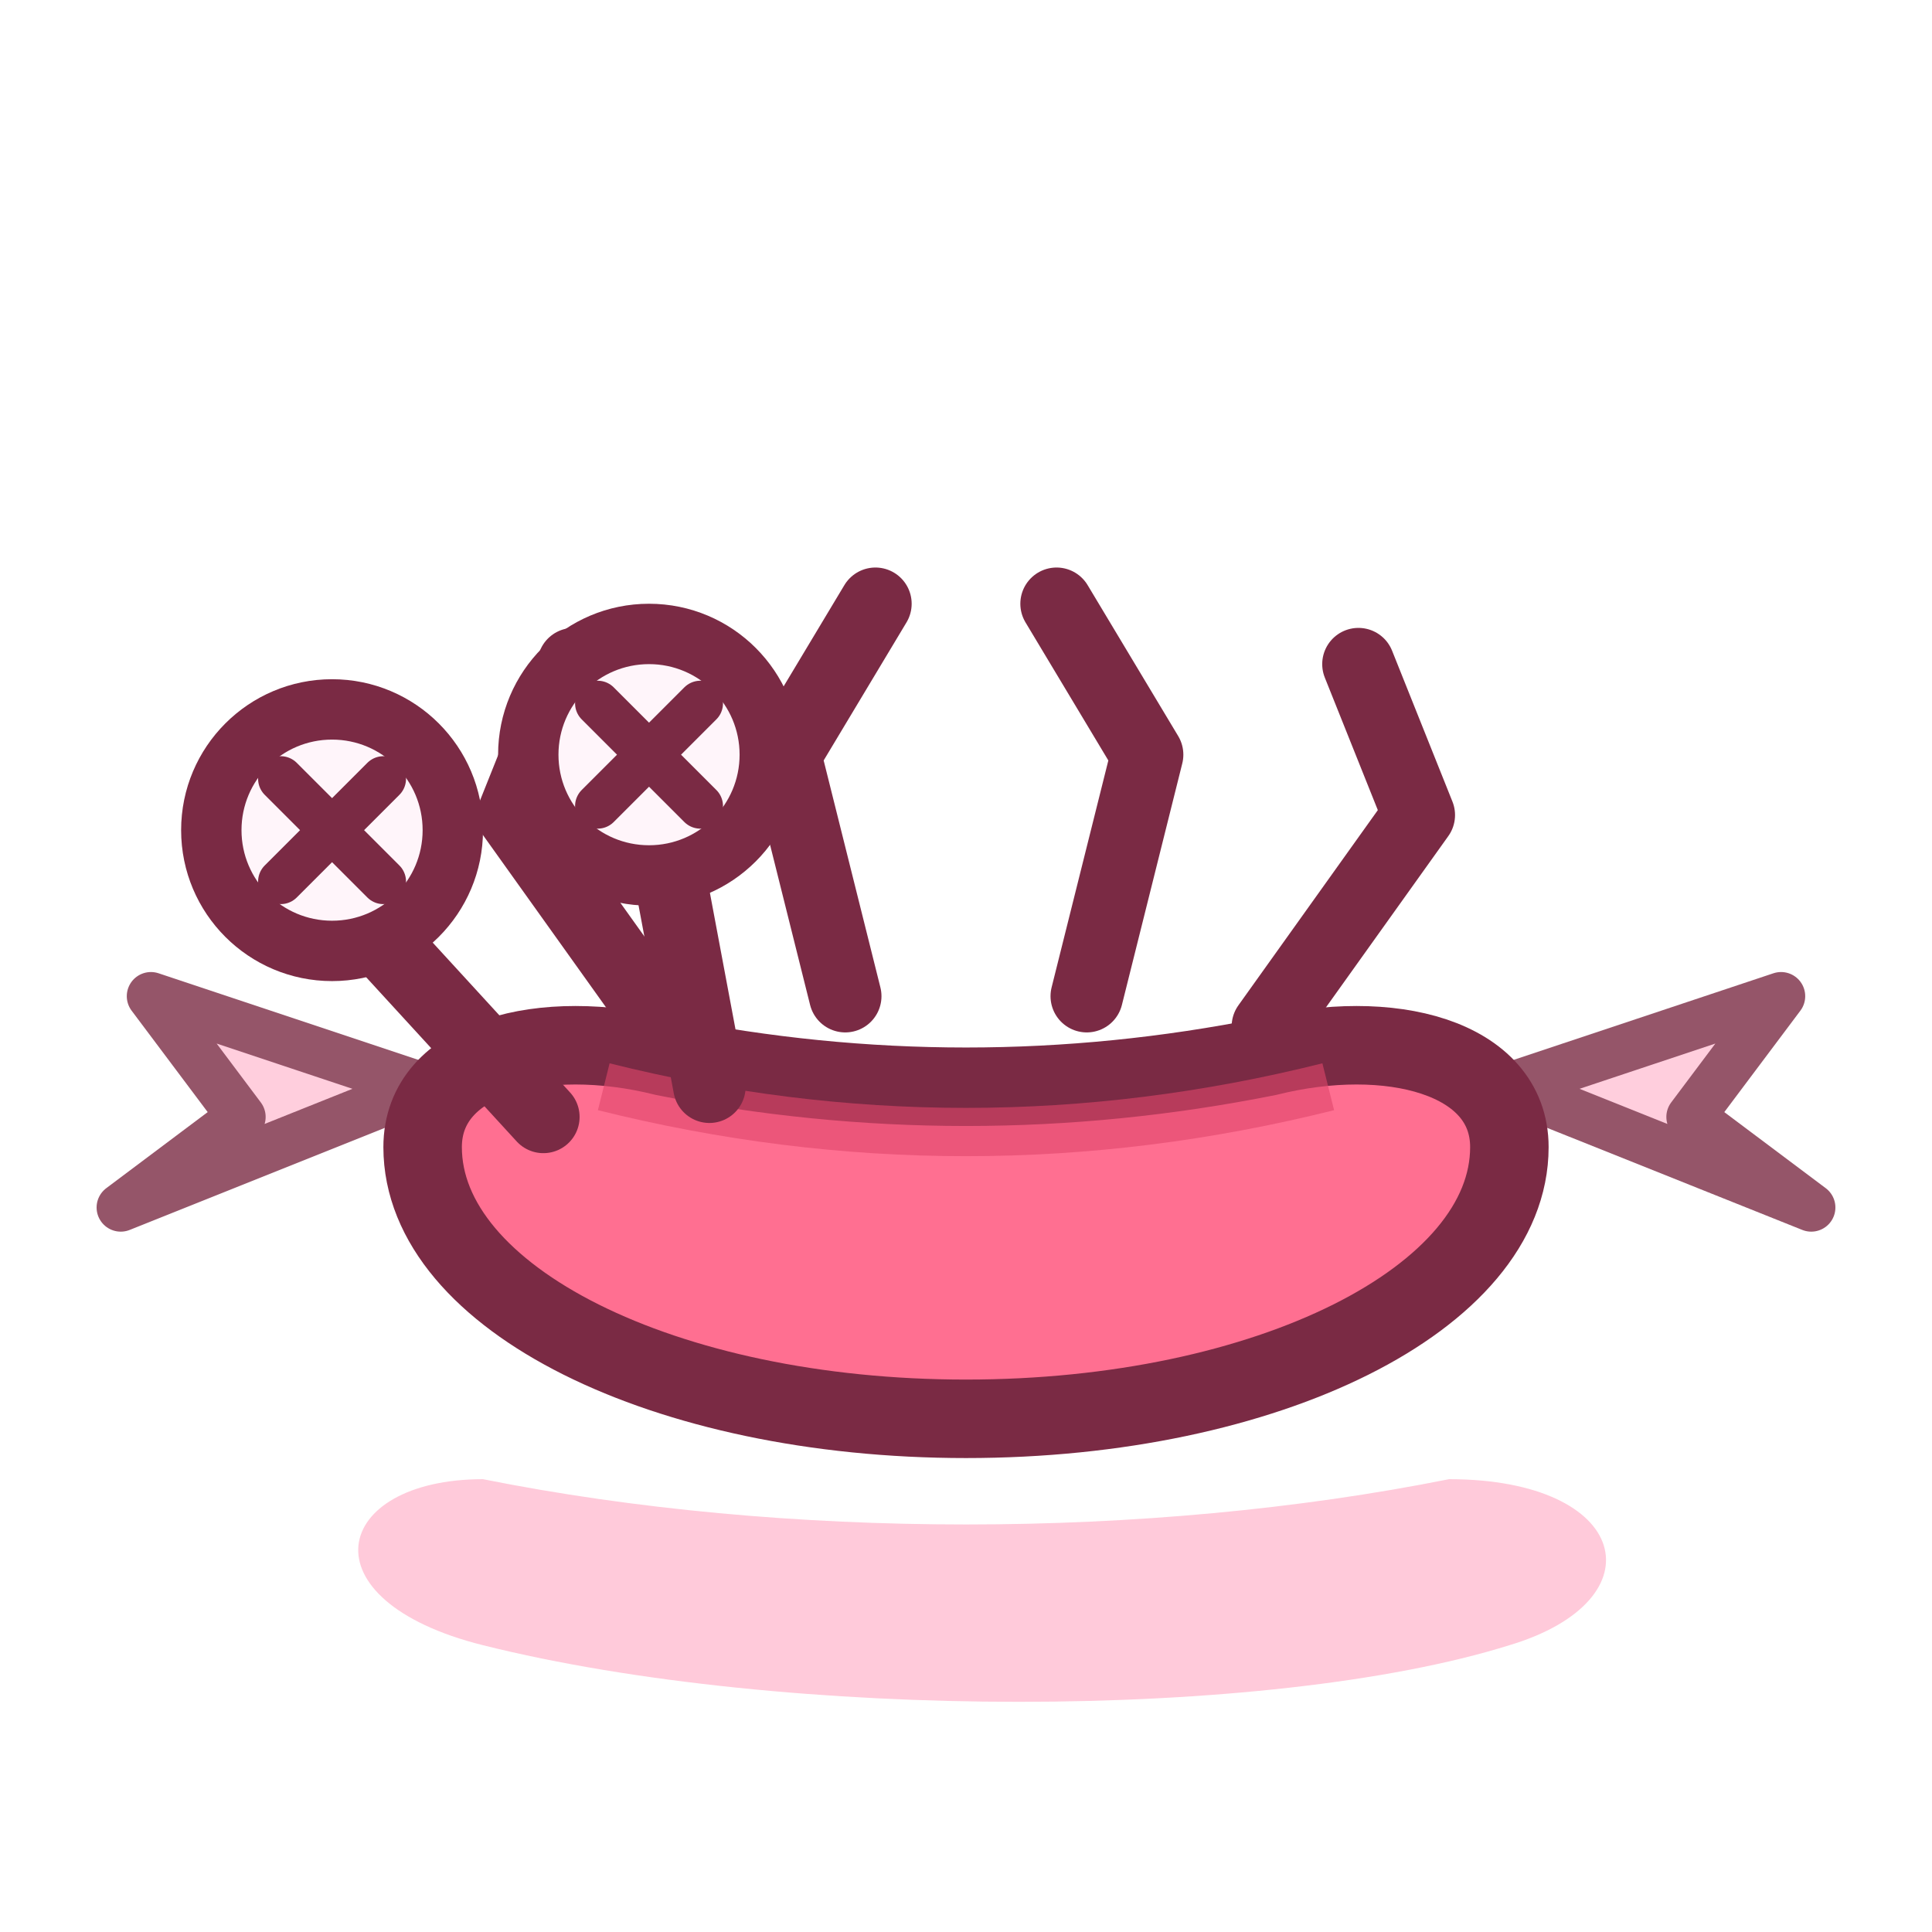
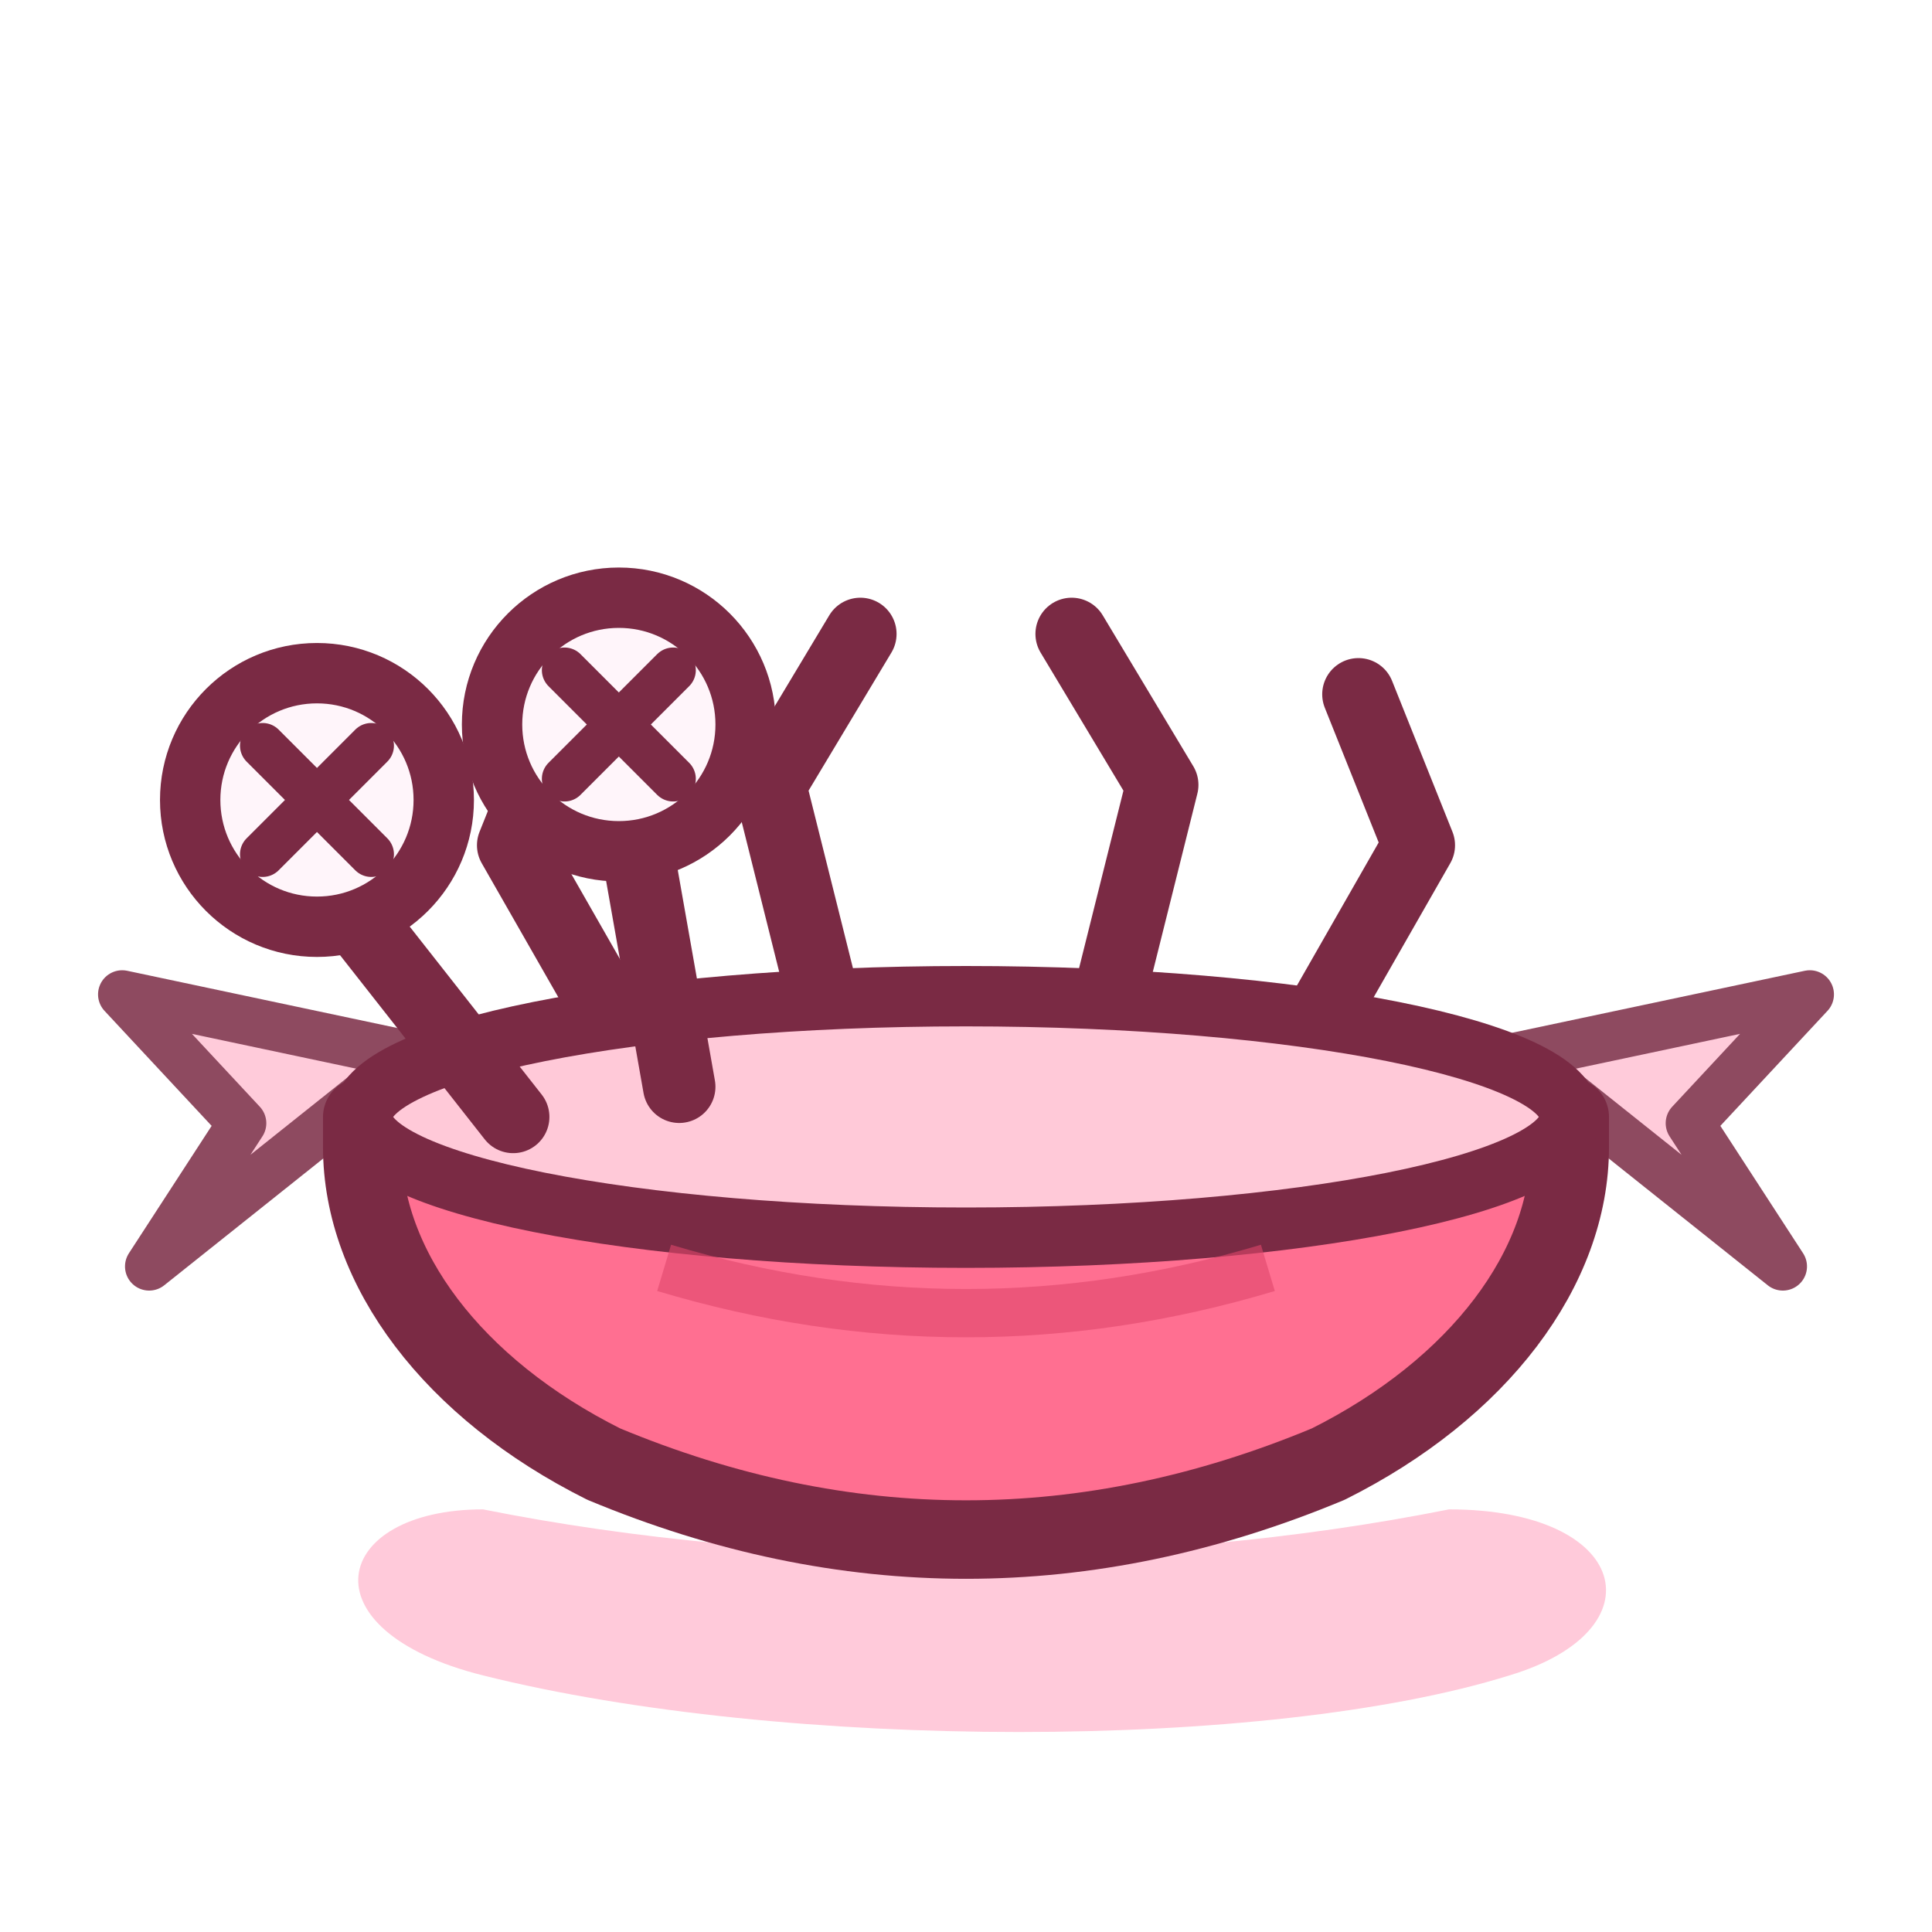
<svg xmlns="http://www.w3.org/2000/svg" viewBox="0 0 64 64">
-   <path d="M16 49 C11 49 10 53 16 54.5 C26 57 42 57 50 54.5 C55 53 54 49 48 49 C38 51 26 51 16 49 Z" fill="#ff9ebb" opacity="0.55" />
+   <path d="M16 50 C11 50 10 54 16 55.5 C26 58 42 58 50 55.5 C55 54 54 50 48 50 C38 52 26 52 16 50 Z" fill="#ff9ebb" opacity="0.55" />
  <g fill="none" stroke="#7a2a44" stroke-width="2.4" stroke-linecap="round" stroke-linejoin="round">
-     <path d="M22 34 L17 27 L19 22" />
-     <path d="M28 33 L26 25 L29 20" />
-     <path d="M42 34 L47 27 L45 22" />
-     <path d="M36 33 L38 25 L35 20" />
+     <path d="M21 35 L17 28 L19 23" />
+     <path d="M27.5 34 L25.5 26 L28.5 21" />
+     <path d="M36.5 34 L38.5 26 L35.5 21" />
+     <path d="M43 35 L47 28 L45 23" />
  </g>
  <g stroke="#7a2a44" stroke-width="1.6" stroke-linejoin="round">
-     <path d="M14 36 L5 33 L8 37 L4 40 Z" fill="#ffc2d4" opacity="0.8" />
-     <path d="M50 36 L59 33 L56 37 L60 40 Z" fill="#ffc2d4" opacity="0.8" />
+     <path d="M14 36 L5 32 L8 37 L4 41 Z" fill="#ffc2d4" opacity="0.85" transform="rotate(-12 9 37)" />
+     <path d="M50 36 L59 32 L56 37 L60 41 Z" fill="#ffc2d4" opacity="0.85" transform="rotate(12 55 37)" />
  </g>
-   <path d="M14 38 C14 43 22 47 32 47 C42 47 50 43 50 38 C50 35 46 34 42 35 Q32 37 22 35 C18 34 14 35 14 38 Z" fill="#ff6f91" stroke="#7a2a44" stroke-width="2.6" stroke-linejoin="round" />
-   <path d="M20 36 Q32 39 44 36" stroke="#e0466b" stroke-width="1.6" fill="none" opacity="0.6" />
+   <path d="M12 38 C12 42 15 46 20 48.5 Q26 51 32 51 Q38 51 44 48.5 C49 46 52 42 52 38 L52 37 L12 37 Z" fill="#ff6f91" stroke="#7a2a44" stroke-width="2.6" stroke-linejoin="round" />
+   <ellipse cx="32" cy="37" rx="20" ry="4" fill="#ffc9d8" stroke="#7a2a44" stroke-width="2" />
+   <path d="M22 42 Q32 45 42 42" stroke="#e0466b" stroke-width="1.6" fill="none" opacity="0.6" />
  <g fill="none" stroke="#7a2a44" stroke-width="2.4" stroke-linecap="round">
-     <path d="M18 37 L12.5 31" />
-     <path d="M23.5 36 L22 28" />
+     <path d="M17 37 L11.5 30" />
+     <path d="M22.5 36 L21 27.5" />
  </g>
-   <circle cx="11" cy="27.5" r="4" fill="#fff5fa" stroke="#7a2a44" stroke-width="2" />
-   <path d="M9.3 25.8 L12.7 29.2 M12.7 25.8 L9.3 29.2" stroke="#7a2a44" stroke-width="1.5" stroke-linecap="round" />
-   <circle cx="21.5" cy="25" r="4" fill="#fff5fa" stroke="#7a2a44" stroke-width="2" />
-   <path d="M19.8 23.3 L23.2 26.7 M23.2 23.3 L19.8 26.7" stroke="#7a2a44" stroke-width="1.5" stroke-linecap="round" />
+   <circle cx="10.5" cy="26.5" r="4.2" fill="#fff5fa" stroke="#7a2a44" stroke-width="2" />
+   <path d="M8.7 24.7 L12.3 28.3 M12.3 24.7 L8.7 28.3" stroke="#7a2a44" stroke-width="1.5" stroke-linecap="round" />
+   <circle cx="20.5" cy="24" r="4.2" fill="#fff5fa" stroke="#7a2a44" stroke-width="2" />
+   <path d="M18.7 22.2 L22.3 25.8 M22.3 22.2 L18.7 25.8" stroke="#7a2a44" stroke-width="1.5" stroke-linecap="round" />
</svg>
